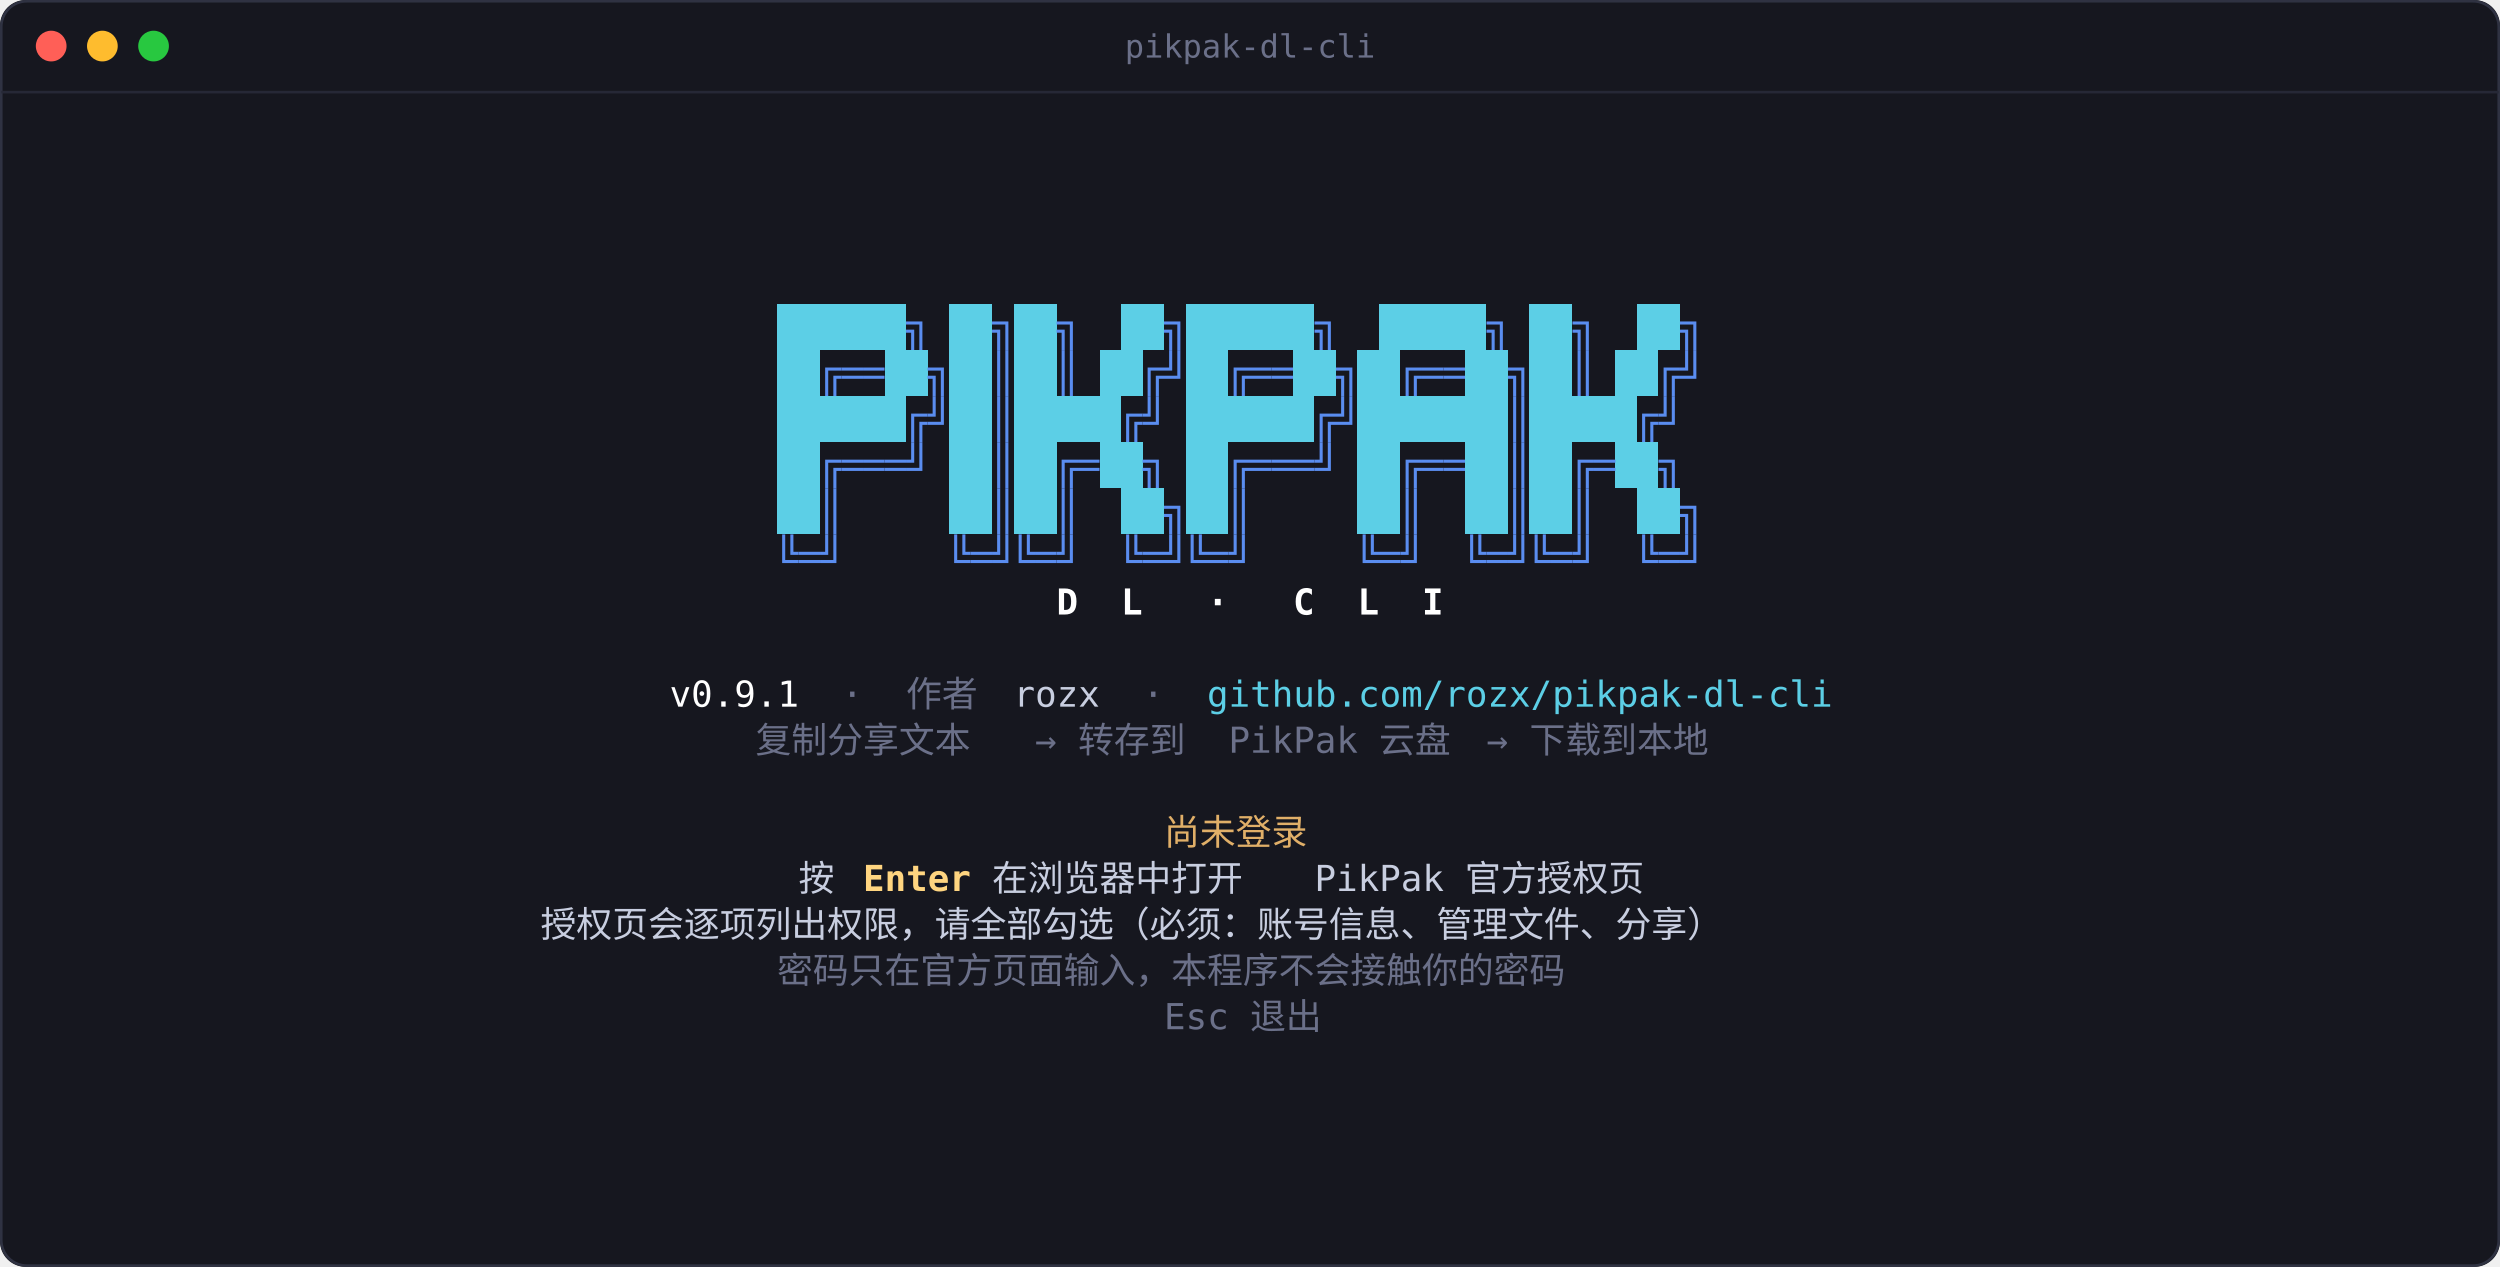
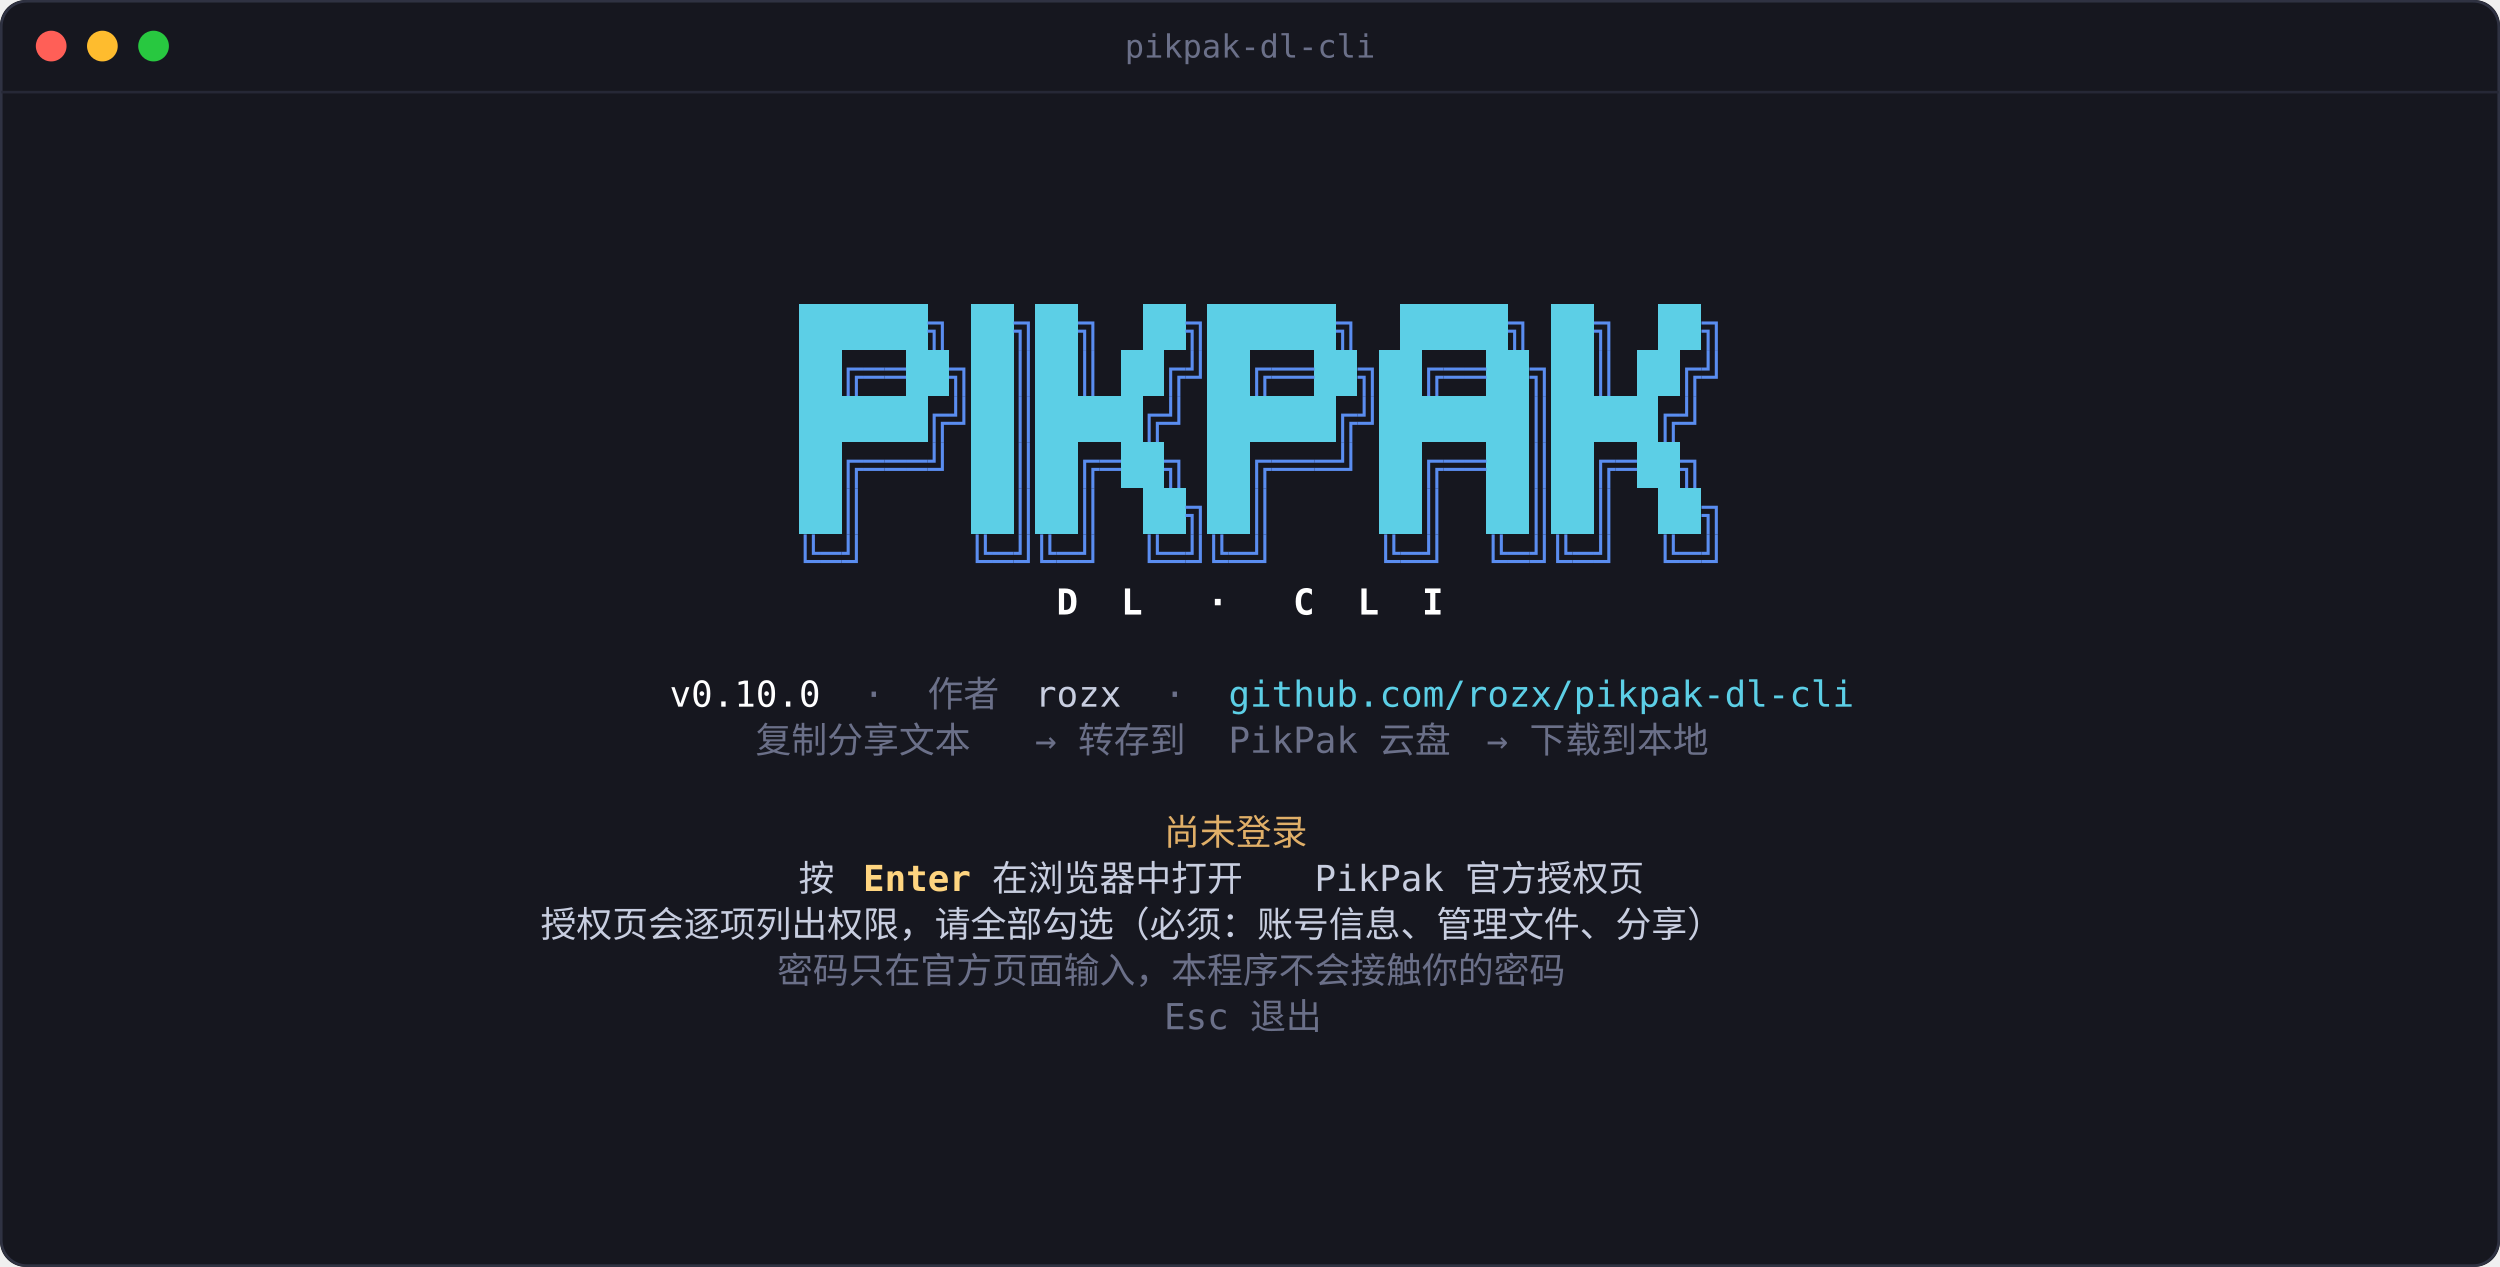
<svg xmlns="http://www.w3.org/2000/svg" width="976.8" height="495" viewBox="0 0 976.8 495" role="img" aria-label="首次启动：在浏览器中完成 PikPak 官方授权">
  <g font-family="'Cascadia Mono', 'JetBrains Mono', 'SF Mono', Menlo, Consolas, 'DejaVu Sans Mono', 'Microsoft YaHei UI', 'PingFang SC', 'Noto Sans Mono CJK SC', monospace" font-size="14" xml:space="preserve">
    <rect width="976.8" height="495" rx="10" fill="#16171f" />
    <rect x="0.5" y="0.5" width="975.8" height="494" rx="10" fill="none" stroke="#2f3242" />
    <path d="M0.5 36H976.3" stroke="#262836" />
    <circle cx="20" cy="18" r="6" fill="#ff5f57" />
    <circle cx="40" cy="18" r="6" fill="#febc2e" />
    <circle cx="60" cy="18" r="6" fill="#28c840" />
    <text x="488.4" y="22.5" fill="#6b7089" text-anchor="middle" font-size="12.5">pikpak-dl-cli</text>
-     <rect x="303.6" y="118.8" width="50.4" height="18" fill="#5ccfe6" shape-rendering="crispEdges" />
-     <rect x="370.8" y="118.8" width="16.8" height="18" fill="#5ccfe6" shape-rendering="crispEdges" />
-     <rect x="396" y="118.8" width="16.8" height="18" fill="#5ccfe6" shape-rendering="crispEdges" />
-     <rect x="438" y="118.8" width="16.8" height="18" fill="#5ccfe6" shape-rendering="crispEdges" />
-     <rect x="463.2" y="118.8" width="50.4" height="18" fill="#5ccfe6" shape-rendering="crispEdges" />
-     <rect x="538.8" y="118.8" width="42" height="18" fill="#5ccfe6" shape-rendering="crispEdges" />
-     <rect x="597.6" y="118.8" width="16.8" height="18" fill="#5ccfe6" shape-rendering="crispEdges" />
-     <rect x="639.6" y="118.8" width="16.8" height="18" fill="#5ccfe6" shape-rendering="crispEdges" />
-     <path d="M354 126.2H359.8V136.8M354 129.4H356.6V136.8" stroke="#5a8df0" stroke-width="1.2" fill="none" />
-     <path d="M387.6 126.2H393.4V136.8M387.6 129.4H390.2V136.8" stroke="#5a8df0" stroke-width="1.2" fill="none" />
-     <path d="M412.8 126.2H418.6V136.8M412.8 129.4H415.4V136.8" stroke="#5a8df0" stroke-width="1.2" fill="none" />
-     <path d="M454.8 126.2H460.6V136.8M454.8 129.4H457.4V136.8" stroke="#5a8df0" stroke-width="1.2" fill="none" />
-     <path d="M513.6 126.2H519.4V136.8M513.6 129.4H516.2V136.8" stroke="#5a8df0" stroke-width="1.2" fill="none" />
-     <path d="M580.8 126.2H586.6V136.8M580.8 129.4H583.4V136.8" stroke="#5a8df0" stroke-width="1.2" fill="none" />
-     <path d="M614.4 126.2H620.2V136.8M614.4 129.4H617V136.8" stroke="#5a8df0" stroke-width="1.2" fill="none" />
-     <path d="M656.4 126.2H662.2V136.8M656.4 129.4H659V136.8" stroke="#5a8df0" stroke-width="1.2" fill="none" />
-     <rect x="303.6" y="136.8" width="16.8" height="18" fill="#5ccfe6" shape-rendering="crispEdges" />
-     <rect x="345.6" y="136.8" width="16.8" height="18" fill="#5ccfe6" shape-rendering="crispEdges" />
-     <rect x="370.8" y="136.8" width="16.8" height="18" fill="#5ccfe6" shape-rendering="crispEdges" />
-     <rect x="396" y="136.8" width="16.8" height="18" fill="#5ccfe6" shape-rendering="crispEdges" />
-     <rect x="429.6" y="136.8" width="16.8" height="18" fill="#5ccfe6" shape-rendering="crispEdges" />
-     <rect x="463.2" y="136.8" width="16.8" height="18" fill="#5ccfe6" shape-rendering="crispEdges" />
-     <rect x="505.2" y="136.8" width="16.8" height="18" fill="#5ccfe6" shape-rendering="crispEdges" />
-     <rect x="530.4" y="136.8" width="16.8" height="18" fill="#5ccfe6" shape-rendering="crispEdges" />
-     <rect x="572.4" y="136.8" width="16.8" height="18" fill="#5ccfe6" shape-rendering="crispEdges" />
-     <rect x="597.6" y="136.8" width="16.8" height="18" fill="#5ccfe6" shape-rendering="crispEdges" />
-     <rect x="631.2" y="136.8" width="16.8" height="18" fill="#5ccfe6" shape-rendering="crispEdges" />
-     <path d="M328.8 144.2H323V154.8M328.8 147.4H326.2V154.8" stroke="#5a8df0" stroke-width="1.2" fill="none" />
-     <path d="M328.8 144.2H337.2M328.8 147.4H337.2" stroke="#5a8df0" stroke-width="1.2" fill="none" />
+     <rect x="312" y="118.8" width="50.4" height="18" fill="#5ccfe6" shape-rendering="crispEdges" />
+     <rect x="379.2" y="118.8" width="16.8" height="18" fill="#5ccfe6" shape-rendering="crispEdges" />
+     <rect x="404.4" y="118.8" width="16.8" height="18" fill="#5ccfe6" shape-rendering="crispEdges" />
+     <rect x="446.4" y="118.8" width="16.8" height="18" fill="#5ccfe6" shape-rendering="crispEdges" />
+     <rect x="471.6" y="118.8" width="50.4" height="18" fill="#5ccfe6" shape-rendering="crispEdges" />
+     <rect x="547.2" y="118.8" width="42" height="18" fill="#5ccfe6" shape-rendering="crispEdges" />
+     <rect x="606" y="118.8" width="16.8" height="18" fill="#5ccfe6" shape-rendering="crispEdges" />
+     <rect x="648" y="118.8" width="16.8" height="18" fill="#5ccfe6" shape-rendering="crispEdges" />
+     <path d="M362.4 126.2H368.2V136.8M362.4 129.4H365V136.8" stroke="#5a8df0" stroke-width="1.2" fill="none" />
+     <path d="M396 126.2H401.8V136.8M396 129.4H398.6V136.8" stroke="#5a8df0" stroke-width="1.2" fill="none" />
+     <path d="M421.2 126.2H427V136.8M421.2 129.4H423.8V136.8" stroke="#5a8df0" stroke-width="1.2" fill="none" />
+     <path d="M463.2 126.2H469V136.8M463.2 129.4H465.8V136.8" stroke="#5a8df0" stroke-width="1.2" fill="none" />
+     <path d="M522 126.2H527.8V136.8M522 129.4H524.6V136.8" stroke="#5a8df0" stroke-width="1.2" fill="none" />
+     <path d="M589.2 126.2H595V136.8M589.2 129.4H591.8V136.8" stroke="#5a8df0" stroke-width="1.2" fill="none" />
+     <path d="M622.8 126.2H628.6V136.8M622.8 129.4H625.4V136.8" stroke="#5a8df0" stroke-width="1.2" fill="none" />
+     <path d="M664.8 126.2H670.6V136.8M664.8 129.4H667.4V136.8" stroke="#5a8df0" stroke-width="1.2" fill="none" />
+     <rect x="312" y="136.8" width="16.8" height="18" fill="#5ccfe6" shape-rendering="crispEdges" />
+     <rect x="354" y="136.8" width="16.8" height="18" fill="#5ccfe6" shape-rendering="crispEdges" />
+     <rect x="379.2" y="136.8" width="16.8" height="18" fill="#5ccfe6" shape-rendering="crispEdges" />
+     <rect x="404.4" y="136.8" width="16.8" height="18" fill="#5ccfe6" shape-rendering="crispEdges" />
+     <rect x="438" y="136.8" width="16.8" height="18" fill="#5ccfe6" shape-rendering="crispEdges" />
+     <rect x="471.6" y="136.8" width="16.8" height="18" fill="#5ccfe6" shape-rendering="crispEdges" />
+     <rect x="513.6" y="136.8" width="16.8" height="18" fill="#5ccfe6" shape-rendering="crispEdges" />
+     <rect x="538.8" y="136.8" width="16.8" height="18" fill="#5ccfe6" shape-rendering="crispEdges" />
+     <rect x="580.8" y="136.8" width="16.8" height="18" fill="#5ccfe6" shape-rendering="crispEdges" />
+     <rect x="606" y="136.8" width="16.8" height="18" fill="#5ccfe6" shape-rendering="crispEdges" />
+     <rect x="639.6" y="136.8" width="16.8" height="18" fill="#5ccfe6" shape-rendering="crispEdges" />
+     <path d="M337.2 144.2H331.4V154.8M337.2 147.4H334.6V154.8" stroke="#5a8df0" stroke-width="1.2" fill="none" />
    <path d="M337.2 144.2H345.6M337.2 147.4H345.6" stroke="#5a8df0" stroke-width="1.2" fill="none" />
-     <path d="M362.4 144.2H368.2V154.8M362.4 147.4H365V154.8" stroke="#5a8df0" stroke-width="1.2" fill="none" />
-     <path d="M390.2 136.8V154.8M393.4 136.8V154.8" stroke="#5a8df0" stroke-width="1.2" fill="none" />
-     <path d="M415.4 136.8V154.8M418.6 136.8V154.8" stroke="#5a8df0" stroke-width="1.2" fill="none" />
-     <path d="M454.8 144.2H449V154.8M454.8 147.4H452.2V154.8" stroke="#5a8df0" stroke-width="1.2" fill="none" />
-     <path d="M460.6 136.8V147.4H454.8M457.4 136.8V144.2H454.8" stroke="#5a8df0" stroke-width="1.2" fill="none" />
-     <path d="M488.4 144.2H482.6V154.8M488.4 147.4H485.8V154.8" stroke="#5a8df0" stroke-width="1.2" fill="none" />
-     <path d="M488.4 144.2H496.8M488.4 147.4H496.8" stroke="#5a8df0" stroke-width="1.2" fill="none" />
+     <path d="M345.6 144.2H354M345.6 147.4H354" stroke="#5a8df0" stroke-width="1.2" fill="none" />
+     <path d="M370.8 144.2H376.6V154.8M370.8 147.4H373.4V154.8" stroke="#5a8df0" stroke-width="1.2" fill="none" />
+     <path d="M398.6 136.8V154.8M401.8 136.8V154.8" stroke="#5a8df0" stroke-width="1.2" fill="none" />
+     <path d="M423.8 136.8V154.8M427 136.8V154.8" stroke="#5a8df0" stroke-width="1.2" fill="none" />
+     <path d="M463.2 144.2H457.4V154.8M463.2 147.4H460.6V154.8" stroke="#5a8df0" stroke-width="1.2" fill="none" />
+     <path d="M469 136.8V147.4H463.2M465.8 136.8V144.2H463.2" stroke="#5a8df0" stroke-width="1.2" fill="none" />
+     <path d="M496.8 144.2H491V154.8M496.8 147.4H494.2V154.8" stroke="#5a8df0" stroke-width="1.2" fill="none" />
    <path d="M496.8 144.2H505.2M496.8 147.4H505.2" stroke="#5a8df0" stroke-width="1.2" fill="none" />
-     <path d="M522 144.2H527.8V154.8M522 147.4H524.6V154.8" stroke="#5a8df0" stroke-width="1.2" fill="none" />
-     <path d="M555.6 144.2H549.8V154.8M555.6 147.4H553V154.8" stroke="#5a8df0" stroke-width="1.2" fill="none" />
-     <path d="M555.6 144.2H564M555.6 147.4H564" stroke="#5a8df0" stroke-width="1.2" fill="none" />
+     <path d="M505.2 144.2H513.6M505.2 147.4H513.6" stroke="#5a8df0" stroke-width="1.2" fill="none" />
+     <path d="M530.4 144.2H536.2V154.8M530.4 147.4H533V154.8" stroke="#5a8df0" stroke-width="1.2" fill="none" />
+     <path d="M564 144.2H558.2V154.8M564 147.4H561.4V154.8" stroke="#5a8df0" stroke-width="1.2" fill="none" />
    <path d="M564 144.2H572.4M564 147.4H572.4" stroke="#5a8df0" stroke-width="1.2" fill="none" />
-     <path d="M589.2 144.2H595V154.8M589.2 147.4H591.8V154.8" stroke="#5a8df0" stroke-width="1.2" fill="none" />
-     <path d="M617 136.8V154.8M620.2 136.8V154.8" stroke="#5a8df0" stroke-width="1.2" fill="none" />
-     <path d="M656.4 144.2H650.6V154.8M656.4 147.4H653.8V154.8" stroke="#5a8df0" stroke-width="1.2" fill="none" />
-     <path d="M662.2 136.8V147.4H656.4M659 136.8V144.2H656.4" stroke="#5a8df0" stroke-width="1.2" fill="none" />
-     <rect x="303.6" y="154.8" width="50.4" height="18" fill="#5ccfe6" shape-rendering="crispEdges" />
-     <rect x="370.8" y="154.8" width="16.8" height="18" fill="#5ccfe6" shape-rendering="crispEdges" />
-     <rect x="396" y="154.8" width="42" height="18" fill="#5ccfe6" shape-rendering="crispEdges" />
-     <rect x="463.2" y="154.8" width="50.4" height="18" fill="#5ccfe6" shape-rendering="crispEdges" />
-     <rect x="530.4" y="154.8" width="58.8" height="18" fill="#5ccfe6" shape-rendering="crispEdges" />
-     <rect x="597.6" y="154.8" width="42" height="18" fill="#5ccfe6" shape-rendering="crispEdges" />
-     <path d="M362.4 162.2H356.6V172.8M362.4 165.4H359.8V172.8" stroke="#5a8df0" stroke-width="1.2" fill="none" />
-     <path d="M368.2 154.8V165.4H362.4M365 154.8V162.2H362.4" stroke="#5a8df0" stroke-width="1.2" fill="none" />
-     <path d="M390.2 154.8V172.8M393.4 154.8V172.8" stroke="#5a8df0" stroke-width="1.2" fill="none" />
-     <path d="M446.4 162.2H440.6V172.8M446.4 165.4H443.8V172.8" stroke="#5a8df0" stroke-width="1.2" fill="none" />
-     <path d="M452.2 154.8V165.4H446.4M449 154.8V162.2H446.4" stroke="#5a8df0" stroke-width="1.2" fill="none" />
-     <path d="M522 162.2H516.2V172.8M522 165.4H519.4V172.8" stroke="#5a8df0" stroke-width="1.2" fill="none" />
-     <path d="M527.8 154.8V165.4H522M524.6 154.8V162.2H522" stroke="#5a8df0" stroke-width="1.2" fill="none" />
-     <path d="M591.8 154.8V172.8M595 154.8V172.8" stroke="#5a8df0" stroke-width="1.2" fill="none" />
-     <path d="M648 162.2H642.2V172.8M648 165.4H645.4V172.8" stroke="#5a8df0" stroke-width="1.2" fill="none" />
-     <path d="M653.8 154.8V165.4H648M650.6 154.8V162.2H648" stroke="#5a8df0" stroke-width="1.2" fill="none" />
-     <rect x="303.6" y="172.8" width="16.8" height="18" fill="#5ccfe6" shape-rendering="crispEdges" />
-     <rect x="370.8" y="172.8" width="16.8" height="18" fill="#5ccfe6" shape-rendering="crispEdges" />
-     <rect x="396" y="172.8" width="16.8" height="18" fill="#5ccfe6" shape-rendering="crispEdges" />
-     <rect x="429.6" y="172.8" width="16.8" height="18" fill="#5ccfe6" shape-rendering="crispEdges" />
-     <rect x="463.2" y="172.8" width="16.8" height="18" fill="#5ccfe6" shape-rendering="crispEdges" />
-     <rect x="530.4" y="172.8" width="16.8" height="18" fill="#5ccfe6" shape-rendering="crispEdges" />
-     <rect x="572.4" y="172.8" width="16.8" height="18" fill="#5ccfe6" shape-rendering="crispEdges" />
-     <rect x="597.6" y="172.8" width="16.8" height="18" fill="#5ccfe6" shape-rendering="crispEdges" />
-     <rect x="631.2" y="172.8" width="16.8" height="18" fill="#5ccfe6" shape-rendering="crispEdges" />
-     <path d="M328.8 180.2H323V190.8M328.8 183.4H326.2V190.8" stroke="#5a8df0" stroke-width="1.2" fill="none" />
-     <path d="M328.8 180.2H337.2M328.8 183.4H337.2" stroke="#5a8df0" stroke-width="1.2" fill="none" />
+     <path d="M572.4 144.2H580.8M572.4 147.4H580.8" stroke="#5a8df0" stroke-width="1.2" fill="none" />
+     <path d="M597.6 144.2H603.4V154.8M597.6 147.4H600.2V154.8" stroke="#5a8df0" stroke-width="1.2" fill="none" />
+     <path d="M625.4 136.8V154.8M628.6 136.8V154.8" stroke="#5a8df0" stroke-width="1.2" fill="none" />
+     <path d="M664.8 144.2H659V154.8M664.8 147.4H662.2V154.8" stroke="#5a8df0" stroke-width="1.2" fill="none" />
+     <path d="M670.6 136.8V147.4H664.8M667.4 136.8V144.2H664.8" stroke="#5a8df0" stroke-width="1.2" fill="none" />
+     <rect x="312" y="154.8" width="50.4" height="18" fill="#5ccfe6" shape-rendering="crispEdges" />
+     <rect x="379.2" y="154.8" width="16.8" height="18" fill="#5ccfe6" shape-rendering="crispEdges" />
+     <rect x="404.4" y="154.8" width="42" height="18" fill="#5ccfe6" shape-rendering="crispEdges" />
+     <rect x="471.6" y="154.8" width="50.4" height="18" fill="#5ccfe6" shape-rendering="crispEdges" />
+     <rect x="538.8" y="154.8" width="58.8" height="18" fill="#5ccfe6" shape-rendering="crispEdges" />
+     <rect x="606" y="154.8" width="42" height="18" fill="#5ccfe6" shape-rendering="crispEdges" />
+     <path d="M370.8 162.2H365V172.8M370.8 165.4H368.2V172.8" stroke="#5a8df0" stroke-width="1.2" fill="none" />
+     <path d="M376.6 154.8V165.4H370.8M373.4 154.8V162.2H370.8" stroke="#5a8df0" stroke-width="1.2" fill="none" />
+     <path d="M398.6 154.8V172.8M401.8 154.8V172.8" stroke="#5a8df0" stroke-width="1.2" fill="none" />
+     <path d="M454.8 162.2H449V172.8M454.8 165.4H452.2V172.8" stroke="#5a8df0" stroke-width="1.2" fill="none" />
+     <path d="M460.6 154.8V165.4H454.8M457.4 154.8V162.2H454.8" stroke="#5a8df0" stroke-width="1.2" fill="none" />
+     <path d="M530.4 162.2H524.6V172.8M530.4 165.4H527.8V172.8" stroke="#5a8df0" stroke-width="1.2" fill="none" />
+     <path d="M536.2 154.8V165.4H530.4M533 154.8V162.2H530.4" stroke="#5a8df0" stroke-width="1.2" fill="none" />
+     <path d="M600.2 154.8V172.8M603.4 154.8V172.8" stroke="#5a8df0" stroke-width="1.2" fill="none" />
+     <path d="M656.4 162.2H650.6V172.8M656.4 165.4H653.8V172.8" stroke="#5a8df0" stroke-width="1.2" fill="none" />
+     <path d="M662.2 154.8V165.4H656.4M659 154.8V162.2H656.4" stroke="#5a8df0" stroke-width="1.2" fill="none" />
+     <rect x="312" y="172.8" width="16.8" height="18" fill="#5ccfe6" shape-rendering="crispEdges" />
+     <rect x="379.2" y="172.8" width="16.8" height="18" fill="#5ccfe6" shape-rendering="crispEdges" />
+     <rect x="404.4" y="172.8" width="16.8" height="18" fill="#5ccfe6" shape-rendering="crispEdges" />
+     <rect x="438" y="172.8" width="16.8" height="18" fill="#5ccfe6" shape-rendering="crispEdges" />
+     <rect x="471.6" y="172.8" width="16.8" height="18" fill="#5ccfe6" shape-rendering="crispEdges" />
+     <rect x="538.8" y="172.8" width="16.8" height="18" fill="#5ccfe6" shape-rendering="crispEdges" />
+     <rect x="580.8" y="172.8" width="16.8" height="18" fill="#5ccfe6" shape-rendering="crispEdges" />
+     <rect x="606" y="172.8" width="16.8" height="18" fill="#5ccfe6" shape-rendering="crispEdges" />
+     <rect x="639.6" y="172.8" width="16.8" height="18" fill="#5ccfe6" shape-rendering="crispEdges" />
+     <path d="M337.2 180.2H331.4V190.8M337.2 183.4H334.6V190.8" stroke="#5a8df0" stroke-width="1.2" fill="none" />
    <path d="M337.2 180.2H345.6M337.2 183.4H345.6" stroke="#5a8df0" stroke-width="1.2" fill="none" />
    <path d="M345.6 180.2H354M345.6 183.4H354" stroke="#5a8df0" stroke-width="1.2" fill="none" />
-     <path d="M359.8 172.8V183.4H354M356.6 172.8V180.2H354" stroke="#5a8df0" stroke-width="1.2" fill="none" />
-     <path d="M390.2 172.8V190.8M393.4 172.8V190.8" stroke="#5a8df0" stroke-width="1.2" fill="none" />
-     <path d="M421.2 180.2H415.4V190.8M421.2 183.4H418.6V190.8" stroke="#5a8df0" stroke-width="1.2" fill="none" />
-     <path d="M421.2 180.2H429.6M421.2 183.4H429.6" stroke="#5a8df0" stroke-width="1.2" fill="none" />
-     <path d="M446.4 180.2H452.2V190.8M446.4 183.4H449V190.8" stroke="#5a8df0" stroke-width="1.2" fill="none" />
-     <path d="M488.4 180.2H482.6V190.8M488.4 183.4H485.8V190.8" stroke="#5a8df0" stroke-width="1.2" fill="none" />
-     <path d="M488.4 180.2H496.8M488.4 183.4H496.8" stroke="#5a8df0" stroke-width="1.2" fill="none" />
+     <path d="M354 180.2H362.4M354 183.4H362.4" stroke="#5a8df0" stroke-width="1.2" fill="none" />
+     <path d="M368.2 172.8V183.4H362.4M365 172.8V180.2H362.4" stroke="#5a8df0" stroke-width="1.2" fill="none" />
+     <path d="M398.6 172.8V190.8M401.8 172.8V190.8" stroke="#5a8df0" stroke-width="1.2" fill="none" />
+     <path d="M429.6 180.2H423.8V190.8M429.6 183.4H427V190.8" stroke="#5a8df0" stroke-width="1.2" fill="none" />
+     <path d="M429.6 180.2H438M429.6 183.4H438" stroke="#5a8df0" stroke-width="1.2" fill="none" />
+     <path d="M454.8 180.2H460.6V190.8M454.8 183.4H457.4V190.8" stroke="#5a8df0" stroke-width="1.2" fill="none" />
+     <path d="M496.8 180.2H491V190.8M496.8 183.4H494.2V190.8" stroke="#5a8df0" stroke-width="1.2" fill="none" />
    <path d="M496.8 180.2H505.2M496.8 183.4H505.2" stroke="#5a8df0" stroke-width="1.2" fill="none" />
    <path d="M505.2 180.2H513.6M505.2 183.4H513.6" stroke="#5a8df0" stroke-width="1.2" fill="none" />
-     <path d="M519.4 172.8V183.4H513.6M516.2 172.8V180.2H513.6" stroke="#5a8df0" stroke-width="1.2" fill="none" />
-     <path d="M555.6 180.2H549.8V190.8M555.6 183.4H553V190.8" stroke="#5a8df0" stroke-width="1.2" fill="none" />
-     <path d="M555.6 180.2H564M555.6 183.4H564" stroke="#5a8df0" stroke-width="1.2" fill="none" />
+     <path d="M513.6 180.2H522M513.6 183.4H522" stroke="#5a8df0" stroke-width="1.2" fill="none" />
+     <path d="M527.8 172.8V183.4H522M524.6 172.8V180.2H522" stroke="#5a8df0" stroke-width="1.2" fill="none" />
+     <path d="M564 180.2H558.2V190.8M564 183.4H561.4V190.8" stroke="#5a8df0" stroke-width="1.2" fill="none" />
    <path d="M564 180.2H572.4M564 183.4H572.4" stroke="#5a8df0" stroke-width="1.2" fill="none" />
-     <path d="M591.8 172.8V190.8M595 172.8V190.8" stroke="#5a8df0" stroke-width="1.2" fill="none" />
-     <path d="M622.8 180.2H617V190.8M622.8 183.4H620.2V190.8" stroke="#5a8df0" stroke-width="1.2" fill="none" />
-     <path d="M622.8 180.2H631.2M622.8 183.4H631.2" stroke="#5a8df0" stroke-width="1.2" fill="none" />
-     <path d="M648 180.2H653.8V190.8M648 183.4H650.6V190.8" stroke="#5a8df0" stroke-width="1.2" fill="none" />
-     <rect x="303.6" y="190.8" width="16.8" height="18" fill="#5ccfe6" shape-rendering="crispEdges" />
-     <rect x="370.8" y="190.8" width="16.8" height="18" fill="#5ccfe6" shape-rendering="crispEdges" />
-     <rect x="396" y="190.8" width="16.8" height="18" fill="#5ccfe6" shape-rendering="crispEdges" />
-     <rect x="438" y="190.8" width="16.8" height="18" fill="#5ccfe6" shape-rendering="crispEdges" />
-     <rect x="463.2" y="190.8" width="16.8" height="18" fill="#5ccfe6" shape-rendering="crispEdges" />
-     <rect x="530.4" y="190.8" width="16.8" height="18" fill="#5ccfe6" shape-rendering="crispEdges" />
-     <rect x="572.4" y="190.8" width="16.8" height="18" fill="#5ccfe6" shape-rendering="crispEdges" />
-     <rect x="597.6" y="190.8" width="16.8" height="18" fill="#5ccfe6" shape-rendering="crispEdges" />
-     <rect x="639.6" y="190.8" width="16.8" height="18" fill="#5ccfe6" shape-rendering="crispEdges" />
-     <path d="M323 190.8V208.8M326.2 190.8V208.8" stroke="#5a8df0" stroke-width="1.2" fill="none" />
-     <path d="M390.2 190.8V208.8M393.4 190.8V208.8" stroke="#5a8df0" stroke-width="1.2" fill="none" />
-     <path d="M415.4 190.8V208.8M418.6 190.8V208.8" stroke="#5a8df0" stroke-width="1.2" fill="none" />
-     <path d="M454.8 198.2H460.6V208.8M454.8 201.4H457.4V208.8" stroke="#5a8df0" stroke-width="1.2" fill="none" />
-     <path d="M482.6 190.8V208.8M485.8 190.8V208.8" stroke="#5a8df0" stroke-width="1.2" fill="none" />
-     <path d="M549.8 190.8V208.8M553 190.8V208.8" stroke="#5a8df0" stroke-width="1.2" fill="none" />
-     <path d="M591.8 190.8V208.8M595 190.8V208.8" stroke="#5a8df0" stroke-width="1.2" fill="none" />
-     <path d="M617 190.8V208.8M620.2 190.8V208.8" stroke="#5a8df0" stroke-width="1.2" fill="none" />
-     <path d="M656.4 198.2H662.2V208.8M656.4 201.4H659V208.8" stroke="#5a8df0" stroke-width="1.2" fill="none" />
-     <path d="M306.2 208.8V219.4H312M309.4 208.8V216.2H312" stroke="#5a8df0" stroke-width="1.2" fill="none" />
-     <path d="M312 216.2H320.4M312 219.4H320.4" stroke="#5a8df0" stroke-width="1.2" fill="none" />
-     <path d="M326.2 208.8V219.4H320.4M323 208.8V216.2H320.4" stroke="#5a8df0" stroke-width="1.2" fill="none" />
-     <path d="M373.4 208.8V219.4H379.2M376.6 208.8V216.2H379.2" stroke="#5a8df0" stroke-width="1.2" fill="none" />
-     <path d="M379.2 216.2H387.6M379.2 219.4H387.6" stroke="#5a8df0" stroke-width="1.2" fill="none" />
-     <path d="M393.4 208.8V219.4H387.6M390.2 208.8V216.2H387.6" stroke="#5a8df0" stroke-width="1.2" fill="none" />
-     <path d="M398.6 208.8V219.4H404.4M401.8 208.8V216.2H404.4" stroke="#5a8df0" stroke-width="1.2" fill="none" />
-     <path d="M404.4 216.2H412.8M404.4 219.4H412.8" stroke="#5a8df0" stroke-width="1.2" fill="none" />
-     <path d="M418.6 208.8V219.4H412.8M415.4 208.8V216.2H412.8" stroke="#5a8df0" stroke-width="1.2" fill="none" />
-     <path d="M440.6 208.8V219.4H446.4M443.8 208.8V216.2H446.4" stroke="#5a8df0" stroke-width="1.2" fill="none" />
-     <path d="M446.4 216.2H454.8M446.4 219.4H454.8" stroke="#5a8df0" stroke-width="1.2" fill="none" />
-     <path d="M460.6 208.8V219.4H454.8M457.4 208.8V216.2H454.8" stroke="#5a8df0" stroke-width="1.2" fill="none" />
-     <path d="M465.8 208.8V219.4H471.6M469 208.8V216.2H471.6" stroke="#5a8df0" stroke-width="1.2" fill="none" />
-     <path d="M471.6 216.2H480M471.6 219.4H480" stroke="#5a8df0" stroke-width="1.2" fill="none" />
-     <path d="M485.8 208.8V219.4H480M482.6 208.8V216.2H480" stroke="#5a8df0" stroke-width="1.2" fill="none" />
-     <path d="M533 208.8V219.4H538.8M536.2 208.8V216.2H538.8" stroke="#5a8df0" stroke-width="1.2" fill="none" />
-     <path d="M538.8 216.2H547.2M538.8 219.4H547.2" stroke="#5a8df0" stroke-width="1.2" fill="none" />
-     <path d="M553 208.8V219.4H547.2M549.8 208.8V216.2H547.2" stroke="#5a8df0" stroke-width="1.2" fill="none" />
-     <path d="M575 208.8V219.4H580.8M578.2 208.8V216.2H580.8" stroke="#5a8df0" stroke-width="1.2" fill="none" />
-     <path d="M580.8 216.2H589.2M580.8 219.4H589.2" stroke="#5a8df0" stroke-width="1.2" fill="none" />
-     <path d="M595 208.8V219.4H589.2M591.8 208.8V216.2H589.2" stroke="#5a8df0" stroke-width="1.2" fill="none" />
-     <path d="M600.2 208.8V219.4H606M603.4 208.8V216.2H606" stroke="#5a8df0" stroke-width="1.2" fill="none" />
-     <path d="M606 216.2H614.4M606 219.4H614.4" stroke="#5a8df0" stroke-width="1.2" fill="none" />
-     <path d="M620.2 208.8V219.4H614.4M617 208.8V216.2H614.4" stroke="#5a8df0" stroke-width="1.2" fill="none" />
-     <path d="M642.2 208.8V219.4H648M645.4 208.8V216.2H648" stroke="#5a8df0" stroke-width="1.2" fill="none" />
-     <path d="M648 216.2H656.4M648 219.4H656.4" stroke="#5a8df0" stroke-width="1.2" fill="none" />
-     <path d="M662.2 208.8V219.4H656.4M659 208.8V216.2H656.4" stroke="#5a8df0" stroke-width="1.2" fill="none" />
+     <path d="M572.4 180.2H580.8M572.4 183.4H580.8" stroke="#5a8df0" stroke-width="1.2" fill="none" />
+     <path d="M600.2 172.8V190.8M603.4 172.8V190.8" stroke="#5a8df0" stroke-width="1.2" fill="none" />
+     <path d="M631.2 180.2H625.4V190.8M631.2 183.4H628.6V190.8" stroke="#5a8df0" stroke-width="1.2" fill="none" />
+     <path d="M631.2 180.2H639.6M631.2 183.4H639.6" stroke="#5a8df0" stroke-width="1.2" fill="none" />
+     <path d="M656.4 180.2H662.2V190.8M656.4 183.4H659V190.8" stroke="#5a8df0" stroke-width="1.2" fill="none" />
+     <rect x="312" y="190.8" width="16.8" height="18" fill="#5ccfe6" shape-rendering="crispEdges" />
+     <rect x="379.2" y="190.8" width="16.8" height="18" fill="#5ccfe6" shape-rendering="crispEdges" />
+     <rect x="404.4" y="190.8" width="16.8" height="18" fill="#5ccfe6" shape-rendering="crispEdges" />
+     <rect x="446.4" y="190.8" width="16.8" height="18" fill="#5ccfe6" shape-rendering="crispEdges" />
+     <rect x="471.6" y="190.8" width="16.8" height="18" fill="#5ccfe6" shape-rendering="crispEdges" />
+     <rect x="538.8" y="190.8" width="16.8" height="18" fill="#5ccfe6" shape-rendering="crispEdges" />
+     <rect x="580.8" y="190.8" width="16.8" height="18" fill="#5ccfe6" shape-rendering="crispEdges" />
+     <rect x="606" y="190.8" width="16.8" height="18" fill="#5ccfe6" shape-rendering="crispEdges" />
+     <rect x="648" y="190.8" width="16.8" height="18" fill="#5ccfe6" shape-rendering="crispEdges" />
+     <path d="M331.4 190.8V208.8M334.6 190.8V208.8" stroke="#5a8df0" stroke-width="1.2" fill="none" />
+     <path d="M398.6 190.8V208.8M401.8 190.8V208.8" stroke="#5a8df0" stroke-width="1.2" fill="none" />
+     <path d="M423.8 190.8V208.8M427 190.8V208.8" stroke="#5a8df0" stroke-width="1.2" fill="none" />
+     <path d="M463.2 198.2H469V208.8M463.2 201.4H465.8V208.8" stroke="#5a8df0" stroke-width="1.2" fill="none" />
+     <path d="M491 190.8V208.8M494.2 190.8V208.8" stroke="#5a8df0" stroke-width="1.2" fill="none" />
+     <path d="M558.2 190.8V208.8M561.4 190.8V208.8" stroke="#5a8df0" stroke-width="1.2" fill="none" />
+     <path d="M600.2 190.8V208.8M603.4 190.8V208.8" stroke="#5a8df0" stroke-width="1.2" fill="none" />
+     <path d="M625.4 190.8V208.8M628.6 190.8V208.8" stroke="#5a8df0" stroke-width="1.2" fill="none" />
+     <path d="M664.8 198.2H670.6V208.8M664.8 201.4H667.4V208.8" stroke="#5a8df0" stroke-width="1.2" fill="none" />
+     <path d="M314.6 208.8V219.4H320.4M317.8 208.8V216.2H320.4" stroke="#5a8df0" stroke-width="1.2" fill="none" />
+     <path d="M320.4 216.2H328.8M320.4 219.4H328.8" stroke="#5a8df0" stroke-width="1.2" fill="none" />
+     <path d="M334.6 208.8V219.4H328.8M331.4 208.8V216.2H328.8" stroke="#5a8df0" stroke-width="1.2" fill="none" />
+     <path d="M381.8 208.8V219.4H387.6M385 208.8V216.2H387.6" stroke="#5a8df0" stroke-width="1.2" fill="none" />
+     <path d="M387.6 216.2H396M387.6 219.4H396" stroke="#5a8df0" stroke-width="1.2" fill="none" />
+     <path d="M401.8 208.8V219.4H396M398.6 208.8V216.2H396" stroke="#5a8df0" stroke-width="1.2" fill="none" />
+     <path d="M407 208.8V219.4H412.8M410.2 208.8V216.2H412.8" stroke="#5a8df0" stroke-width="1.2" fill="none" />
+     <path d="M412.8 216.2H421.2M412.8 219.4H421.2" stroke="#5a8df0" stroke-width="1.2" fill="none" />
+     <path d="M427 208.8V219.4H421.2M423.8 208.8V216.2H421.2" stroke="#5a8df0" stroke-width="1.2" fill="none" />
+     <path d="M449 208.8V219.4H454.8M452.2 208.8V216.2H454.8" stroke="#5a8df0" stroke-width="1.2" fill="none" />
+     <path d="M454.8 216.2H463.2M454.8 219.4H463.2" stroke="#5a8df0" stroke-width="1.2" fill="none" />
+     <path d="M469 208.8V219.4H463.2M465.8 208.8V216.2H463.2" stroke="#5a8df0" stroke-width="1.2" fill="none" />
+     <path d="M474.2 208.8V219.4H480M477.4 208.8V216.2H480" stroke="#5a8df0" stroke-width="1.2" fill="none" />
+     <path d="M480 216.2H488.4M480 219.4H488.4" stroke="#5a8df0" stroke-width="1.2" fill="none" />
+     <path d="M494.2 208.8V219.4H488.4M491 208.8V216.2H488.4" stroke="#5a8df0" stroke-width="1.2" fill="none" />
+     <path d="M541.4 208.8V219.4H547.2M544.6 208.8V216.2H547.2" stroke="#5a8df0" stroke-width="1.2" fill="none" />
+     <path d="M547.2 216.2H555.6M547.2 219.4H555.6" stroke="#5a8df0" stroke-width="1.2" fill="none" />
+     <path d="M561.4 208.8V219.4H555.6M558.2 208.8V216.2H555.6" stroke="#5a8df0" stroke-width="1.2" fill="none" />
+     <path d="M583.4 208.8V219.4H589.2M586.6 208.8V216.2H589.2" stroke="#5a8df0" stroke-width="1.2" fill="none" />
+     <path d="M589.2 216.2H597.6M589.2 219.4H597.6" stroke="#5a8df0" stroke-width="1.2" fill="none" />
+     <path d="M603.4 208.8V219.4H597.6M600.2 208.8V216.2H597.6" stroke="#5a8df0" stroke-width="1.2" fill="none" />
+     <path d="M608.6 208.8V219.4H614.4M611.8 208.8V216.2H614.4" stroke="#5a8df0" stroke-width="1.2" fill="none" />
+     <path d="M614.4 216.2H622.8M614.4 219.4H622.8" stroke="#5a8df0" stroke-width="1.2" fill="none" />
+     <path d="M628.6 208.8V219.4H622.8M625.4 208.8V216.2H622.8" stroke="#5a8df0" stroke-width="1.2" fill="none" />
+     <path d="M650.6 208.8V219.4H656.4M653.8 208.8V216.2H656.4" stroke="#5a8df0" stroke-width="1.2" fill="none" />
+     <path d="M656.4 216.2H664.8M656.4 219.4H664.8" stroke="#5a8df0" stroke-width="1.2" fill="none" />
+     <path d="M670.6 208.8V219.4H664.8M667.4 208.8V216.2H664.8" stroke="#5a8df0" stroke-width="1.2" fill="none" />
    <text x="412.8" y="240.12" fill="#ffffff" font-weight="700">D</text>
    <text x="438" y="240.12" fill="#ffffff" font-weight="700">L</text>
    <text x="471.6" y="240.12" fill="#ffffff" font-weight="700">·</text>
    <text x="505.2" y="240.12" fill="#ffffff" font-weight="700">C</text>
    <text x="530.4" y="240.12" fill="#ffffff" font-weight="700">L</text>
    <text x="555.6" y="240.12" fill="#ffffff" font-weight="700">I</text>
-     <text x="261.6 270 278.4 286.8 295.2 303.6" y="276.12" fill="#ffffff">v0.9.1</text>
-     <text x="328.8" y="276.12" fill="#6b7089">·</text>
-     <text x="354 370.8" y="276.12" fill="#6b7089">作者</text>
-     <text x="396 404.4 412.8 421.2" y="276.12" fill="#c8cee0">rozx</text>
-     <text x="446.4" y="276.12" fill="#6b7089">·</text>
-     <text x="471.6 480 488.4 496.8 505.2 513.6 522 530.4 538.8 547.2 555.6 564 572.4 580.8 589.2 597.6 606 614.4 622.8 631.2 639.6 648 656.4 664.8 673.2 681.6 690 698.4 706.8" y="276.12" fill="#5ccfe6">github.com/rozx/pikpak-dl-cli</text>
+     <text x="261.6 270 278.4 286.8 295.2 303.6 312" y="276.12" fill="#ffffff">v0.10.0</text>
+     <text x="337.2" y="276.12" fill="#6b7089">·</text>
+     <text x="362.4 379.2" y="276.12" fill="#6b7089">作者</text>
+     <text x="404.4 412.8 421.2 429.6" y="276.12" fill="#c8cee0">rozx</text>
+     <text x="454.8" y="276.12" fill="#6b7089">·</text>
+     <text x="480 488.4 496.8 505.2 513.6 522 530.4 538.8 547.2 555.6 564 572.4 580.8 589.2 597.6 606 614.4 622.8 631.2 639.6 648 656.4 664.8 673.2 681.6 690 698.4 706.8 715.2" y="276.12" fill="#5ccfe6">github.com/rozx/pikpak-dl-cli</text>
    <text x="295.2 312 328.8 345.6 362.4 379.2" y="294.12" fill="#6b7089">复制分享文本</text>
    <text x="404.4" y="294.12" fill="#6b7089">→</text>
    <text x="421.2 438 454.8" y="294.12" fill="#6b7089">转存到</text>
    <text x="480 488.4 496.8 505.2 513.6 522" y="294.12" fill="#6b7089">PikPak</text>
    <text x="538.8 555.6" y="294.12" fill="#6b7089">云盘</text>
    <text x="580.8" y="294.12" fill="#6b7089">→</text>
    <text x="597.6 614.4 631.2 648 664.8" y="294.12" fill="#6b7089">下载到本地</text>
    <text x="454.8 471.6 488.4 505.2" y="330.12" fill="#e0af68">尚未登录</text>
    <text x="312" y="348.12" fill="#c8cee0">按</text>
    <text x="337.2 345.6 354 362.4 370.8" y="348.12" fill="#ffd580" font-weight="700">Enter</text>
    <text x="387.6 404.4 421.2 438 454.8 471.6 488.4" y="348.12" fill="#c8cee0">在浏览器中打开</text>
    <text x="513.6 522 530.4 538.8 547.2 555.6" y="348.12" fill="#c8cee0">PikPak</text>
    <text x="572.4 589.2 606 622.8 639.6" y="348.12" fill="#c8cee0">官方授权页</text>
    <text x="211.2 228 244.8 261.6 278.4 295.2 312 328.8 345.6 362.4 379.2 396 412.8 429.6 446.4 463.2 480 496.8 513.6 530.4 547.2 564 580.8 597.6 614.4 631.2 648 664.8 681.6 698.4 715.2 732 748.8" y="366.12" fill="#c8cee0">授权页会逐项列出权限，请全部勾选（必须：账号信息、管理文件、分享）</text>
    <text x="303.6 320.4 337.2 354 370.8 387.6 404.4 421.2 438 454.8 471.6 488.4 505.2 522 538.8 555.6 572.4 589.2 606 622.8 639.6 656.4" y="384.12" fill="#6b7089">密码只在官方页面输入，本程序不会接触你的密码</text>
    <text x="454.8 463.2 471.6" y="402.12" fill="#6b7089">Esc</text>
    <text x="488.4 505.2" y="402.12" fill="#6b7089">退出</text>
  </g>
</svg>
